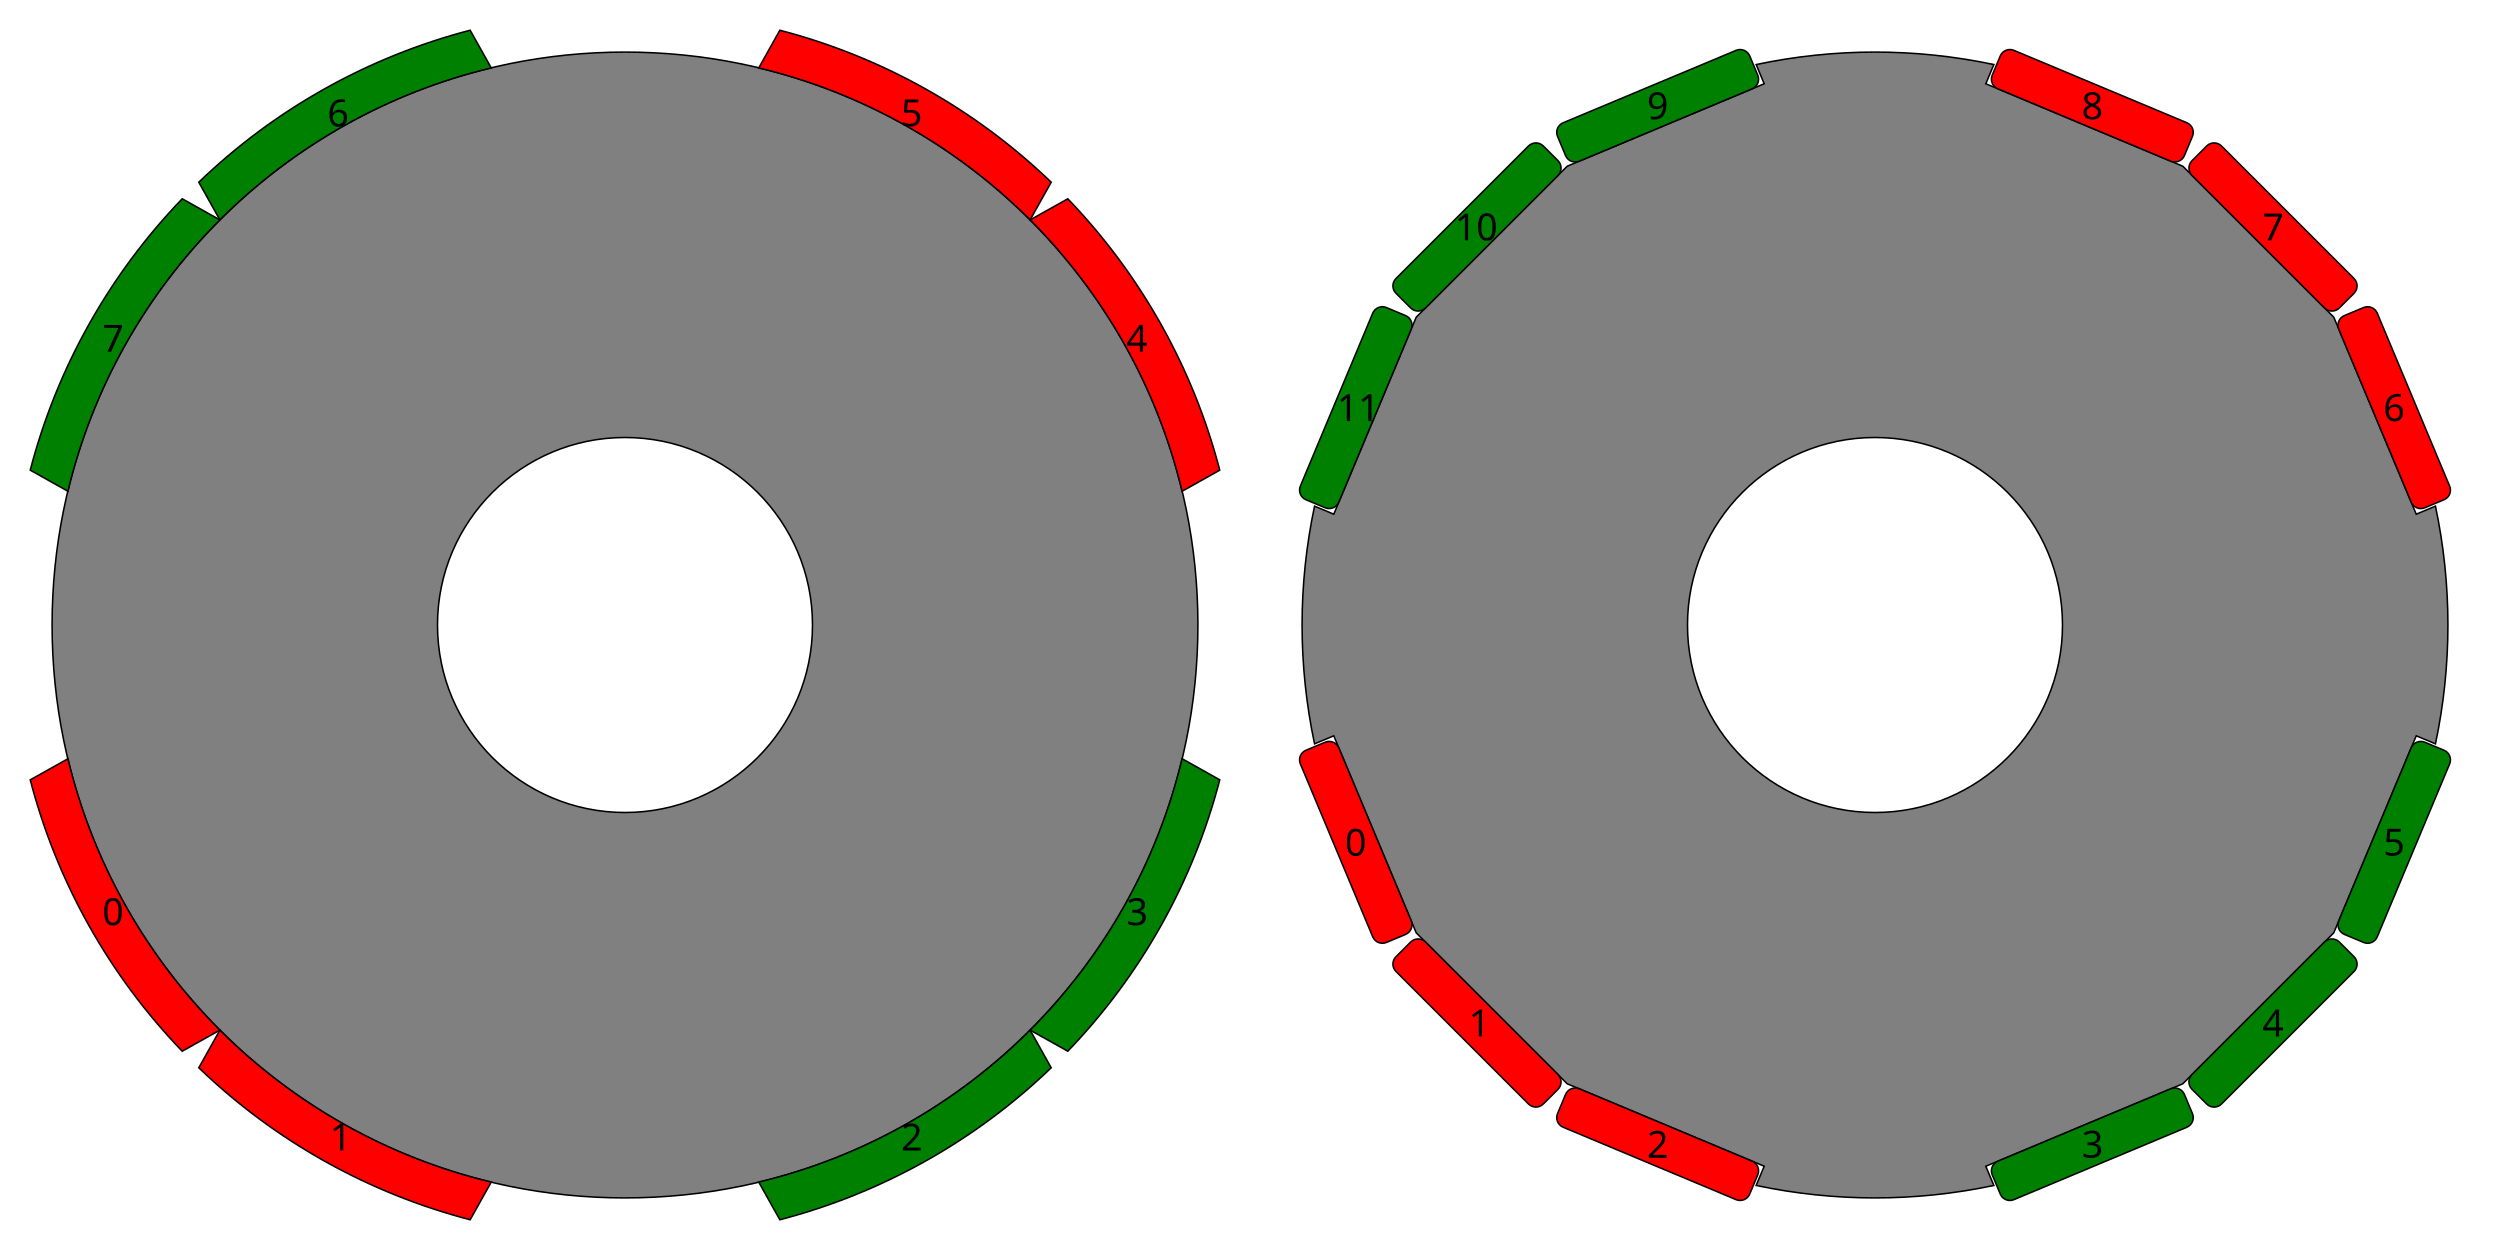
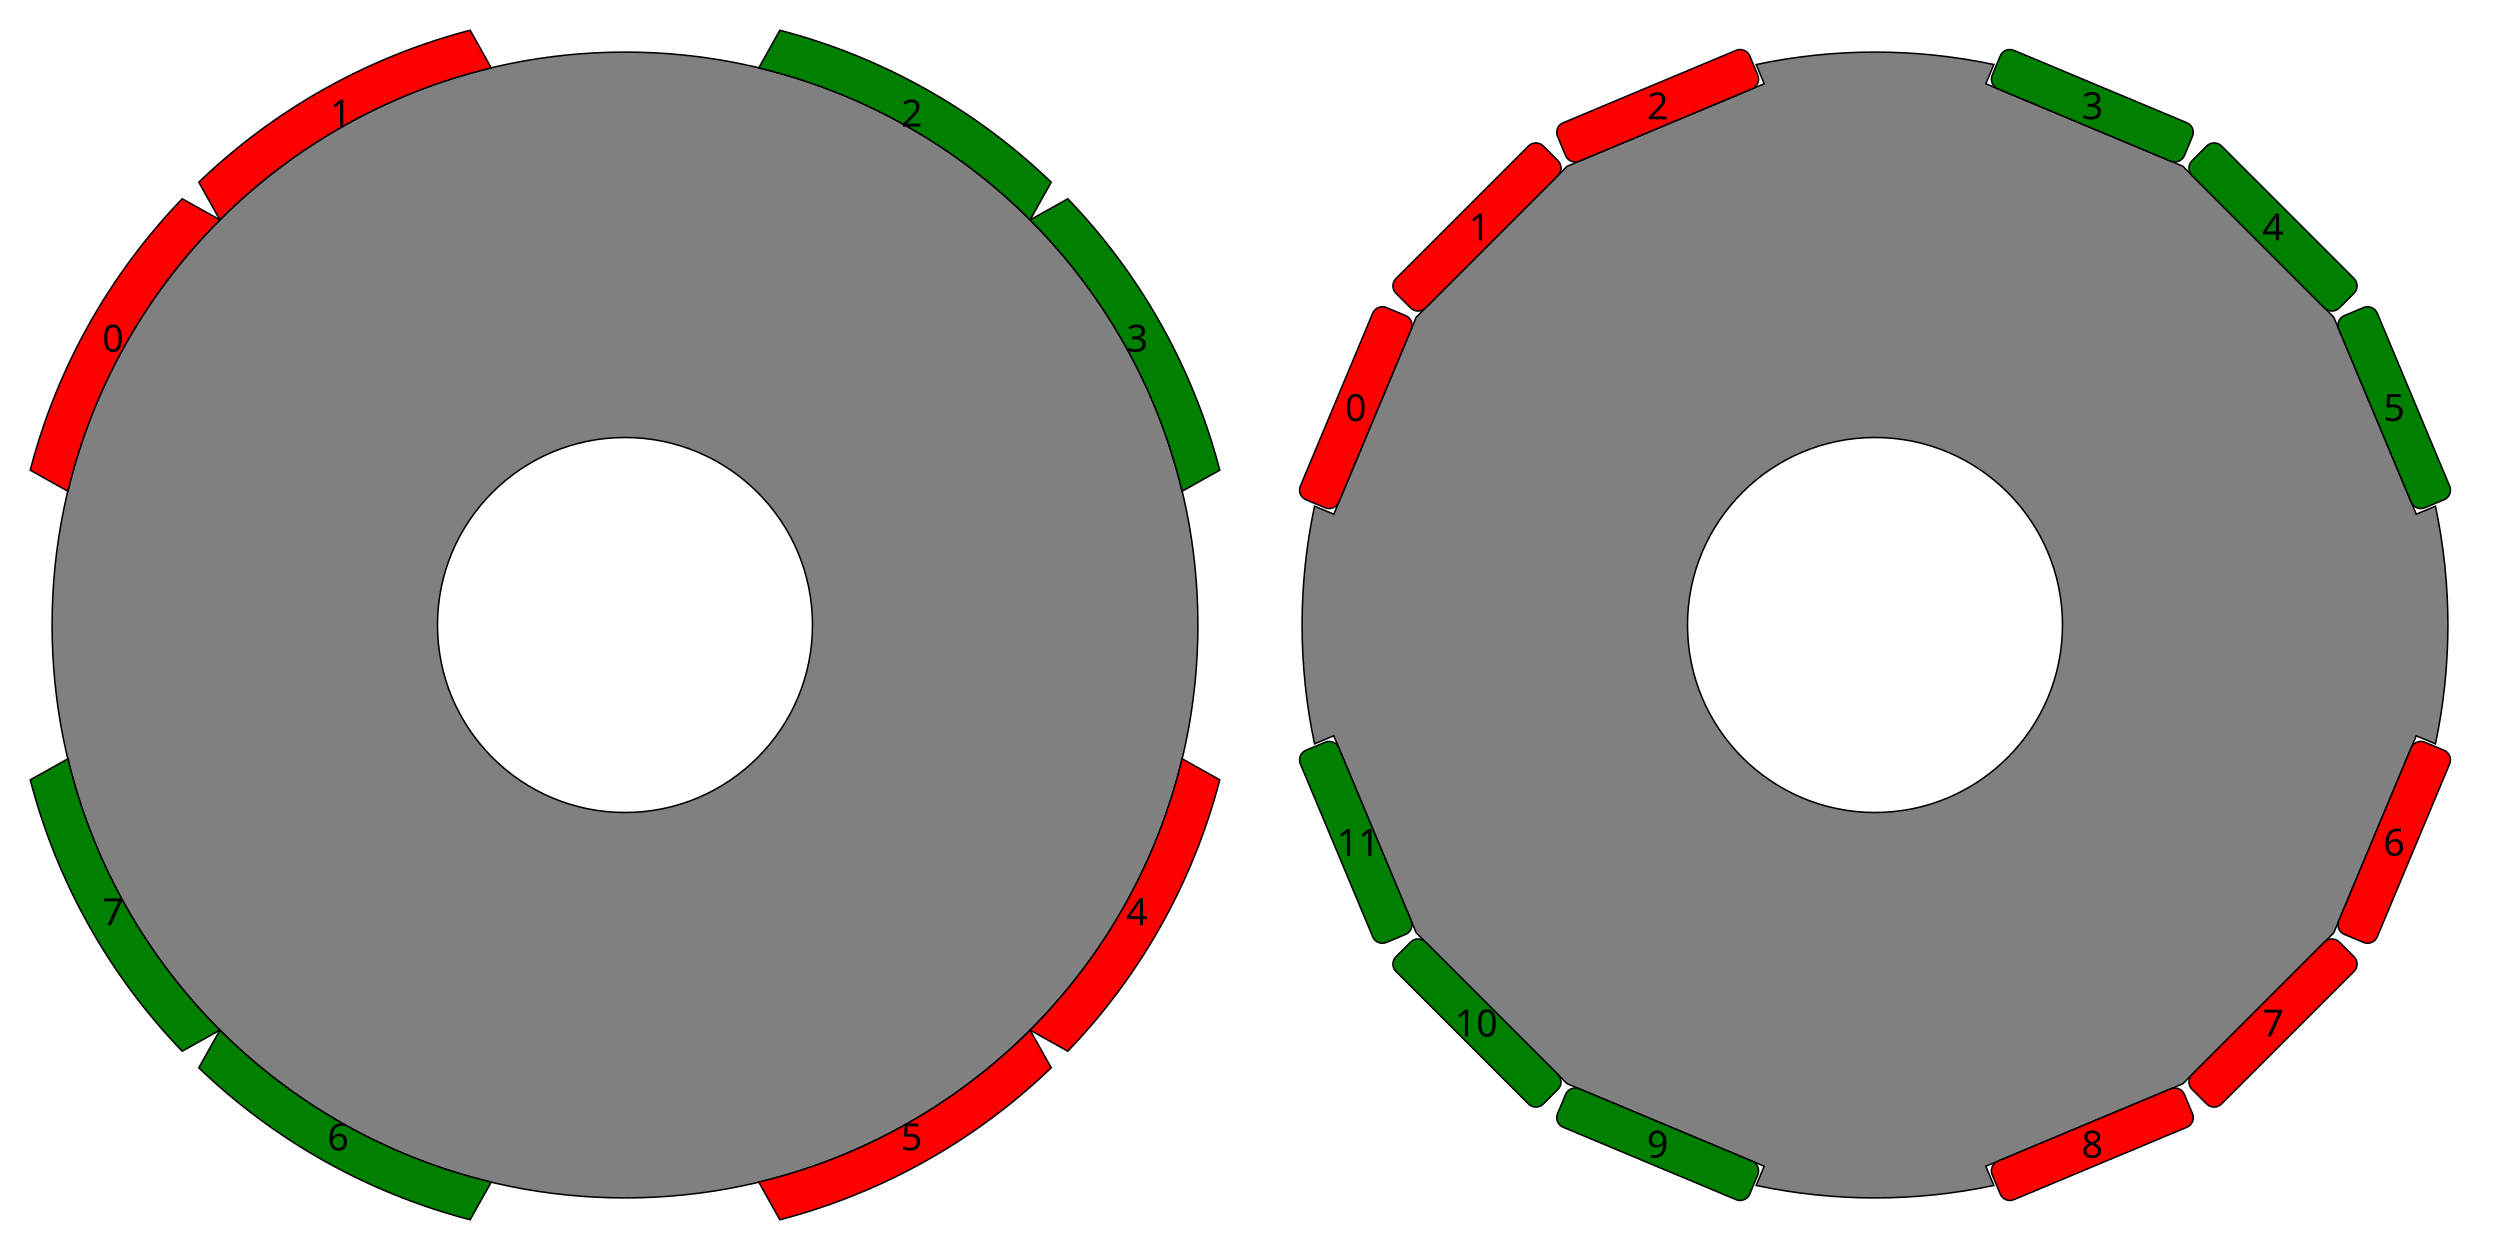
<svg xmlns="http://www.w3.org/2000/svg" xmlns:xlink="http://www.w3.org/1999/xlink" width="800" height="400" viewBox="0 0 800 400">
  <defs>
    <g>
      <g id="glyph-0-0">
        <path d="M 6.281 -4.297 C 6.281 -3.379 6.18 -2.586 5.984 -1.922 C 5.797 -1.266 5.492 -0.758 5.078 -0.406 C 4.66 -0.051 4.109 0.125 3.422 0.125 C 2.453 0.125 1.738 -0.266 1.281 -1.047 C 0.82 -1.828 0.594 -2.91 0.594 -4.297 C 0.594 -5.223 0.688 -6.016 0.875 -6.672 C 1.062 -7.328 1.363 -7.828 1.781 -8.172 C 2.195 -8.523 2.742 -8.703 3.422 -8.703 C 4.379 -8.703 5.094 -8.316 5.562 -7.547 C 6.039 -6.773 6.281 -5.691 6.281 -4.297 Z M 1.641 -4.297 C 1.641 -3.117 1.773 -2.238 2.047 -1.656 C 2.316 -1.07 2.773 -0.781 3.422 -0.781 C 4.055 -0.781 4.508 -1.066 4.781 -1.641 C 5.062 -2.223 5.203 -3.109 5.203 -4.297 C 5.203 -5.461 5.062 -6.336 4.781 -6.922 C 4.508 -7.504 4.055 -7.797 3.422 -7.797 C 2.773 -7.797 2.316 -7.504 2.047 -6.922 C 1.773 -6.336 1.641 -5.461 1.641 -4.297 Z M 1.641 -4.297 " />
      </g>
      <g id="glyph-0-1">
        <path d="M 4.266 0 L 3.234 0 L 3.234 -5.984 C 3.234 -6.328 3.234 -6.602 3.234 -6.812 C 3.242 -7.02 3.258 -7.238 3.281 -7.469 C 3.145 -7.332 3.023 -7.223 2.922 -7.141 C 2.816 -7.055 2.688 -6.941 2.531 -6.797 L 1.625 -6.062 L 1.062 -6.766 L 3.391 -8.562 L 4.266 -8.562 Z M 4.266 0 " />
      </g>
      <g id="glyph-0-2">
        <path d="M 6.234 0 L 0.578 0 L 0.578 -0.875 L 2.812 -3.141 C 3.25 -3.578 3.613 -3.961 3.906 -4.297 C 4.207 -4.629 4.43 -4.957 4.578 -5.281 C 4.734 -5.602 4.812 -5.957 4.812 -6.344 C 4.812 -6.82 4.672 -7.18 4.391 -7.422 C 4.109 -7.66 3.742 -7.781 3.297 -7.781 C 2.879 -7.781 2.516 -7.707 2.203 -7.562 C 1.891 -7.426 1.566 -7.227 1.234 -6.969 L 0.672 -7.688 C 1.004 -7.957 1.391 -8.191 1.828 -8.391 C 2.266 -8.586 2.754 -8.688 3.297 -8.688 C 4.098 -8.688 4.727 -8.484 5.188 -8.078 C 5.656 -7.672 5.891 -7.113 5.891 -6.406 C 5.891 -5.957 5.797 -5.535 5.609 -5.141 C 5.43 -4.754 5.176 -4.367 4.844 -3.984 C 4.52 -3.609 4.141 -3.203 3.703 -2.766 L 1.906 -1.016 L 1.906 -0.953 L 6.234 -0.953 Z M 6.234 0 " />
      </g>
      <g id="glyph-0-3">
        <path d="M 5.922 -6.562 C 5.922 -5.988 5.758 -5.531 5.438 -5.188 C 5.113 -4.852 4.68 -4.629 4.141 -4.516 L 4.141 -4.469 C 4.828 -4.383 5.336 -4.164 5.672 -3.812 C 6.016 -3.457 6.188 -3 6.188 -2.438 C 6.188 -1.938 6.066 -1.492 5.828 -1.109 C 5.598 -0.723 5.238 -0.422 4.75 -0.203 C 4.27 0.016 3.648 0.125 2.891 0.125 C 2.441 0.125 2.023 0.086 1.641 0.016 C 1.254 -0.047 0.891 -0.164 0.547 -0.344 L 0.547 -1.328 C 0.898 -1.148 1.285 -1.008 1.703 -0.906 C 2.117 -0.812 2.52 -0.766 2.906 -0.766 C 3.676 -0.766 4.227 -0.914 4.562 -1.219 C 4.906 -1.52 5.078 -1.93 5.078 -2.453 C 5.078 -2.992 4.863 -3.379 4.438 -3.609 C 4.02 -3.848 3.43 -3.969 2.672 -3.969 L 1.844 -3.969 L 1.844 -4.875 L 2.688 -4.875 C 3.395 -4.875 3.93 -5.02 4.297 -5.312 C 4.66 -5.613 4.844 -6.004 4.844 -6.484 C 4.844 -6.898 4.703 -7.223 4.422 -7.453 C 4.141 -7.68 3.758 -7.797 3.281 -7.797 C 2.812 -7.797 2.41 -7.727 2.078 -7.594 C 1.754 -7.457 1.43 -7.285 1.109 -7.078 L 0.594 -7.797 C 0.895 -8.035 1.27 -8.242 1.719 -8.422 C 2.176 -8.598 2.691 -8.688 3.266 -8.688 C 4.16 -8.688 4.828 -8.484 5.266 -8.078 C 5.703 -7.68 5.922 -7.176 5.922 -6.562 Z M 5.922 -6.562 " />
      </g>
      <g id="glyph-0-4">
        <path d="M 6.625 -1.938 L 5.375 -1.938 L 5.375 0 L 4.359 0 L 4.359 -1.938 L 0.25 -1.938 L 0.25 -2.844 L 4.281 -8.609 L 5.375 -8.609 L 5.375 -2.891 L 6.625 -2.891 Z M 4.359 -5.594 C 4.359 -6.008 4.363 -6.363 4.375 -6.656 C 4.395 -6.945 4.41 -7.223 4.422 -7.484 L 4.375 -7.484 C 4.301 -7.336 4.219 -7.176 4.125 -7 C 4.031 -6.82 3.941 -6.672 3.859 -6.547 L 1.281 -2.891 L 4.359 -2.891 Z M 4.359 -5.594 " />
      </g>
      <g id="glyph-0-5">
        <path d="M 3.297 -5.25 C 4.18 -5.25 4.883 -5.031 5.406 -4.594 C 5.926 -4.156 6.188 -3.535 6.188 -2.734 C 6.188 -1.848 5.898 -1.148 5.328 -0.641 C 4.766 -0.129 3.977 0.125 2.969 0.125 C 2.531 0.125 2.117 0.082 1.734 0 C 1.348 -0.082 1.02 -0.195 0.75 -0.344 L 0.75 -1.344 C 1.039 -1.164 1.391 -1.023 1.797 -0.922 C 2.211 -0.828 2.609 -0.781 2.984 -0.781 C 3.617 -0.781 4.129 -0.93 4.516 -1.234 C 4.898 -1.535 5.094 -2 5.094 -2.625 C 5.094 -3.188 4.922 -3.617 4.578 -3.922 C 4.234 -4.223 3.691 -4.375 2.953 -4.375 C 2.723 -4.375 2.461 -4.352 2.172 -4.312 C 1.891 -4.27 1.66 -4.227 1.484 -4.188 L 0.953 -4.531 L 1.281 -8.562 L 5.578 -8.562 L 5.578 -7.609 L 2.188 -7.609 L 1.984 -5.125 C 2.117 -5.145 2.301 -5.172 2.531 -5.203 C 2.758 -5.234 3.016 -5.25 3.297 -5.25 Z M 3.297 -5.25 " />
      </g>
      <g id="glyph-0-6">
        <path d="M 0.656 -3.656 C 0.656 -4.27 0.707 -4.875 0.812 -5.469 C 0.926 -6.07 1.125 -6.613 1.406 -7.094 C 1.695 -7.582 2.098 -7.969 2.609 -8.25 C 3.117 -8.539 3.773 -8.688 4.578 -8.688 C 4.754 -8.688 4.941 -8.676 5.141 -8.656 C 5.348 -8.645 5.516 -8.617 5.641 -8.578 L 5.641 -7.688 C 5.492 -7.727 5.332 -7.758 5.156 -7.781 C 4.977 -7.812 4.797 -7.828 4.609 -7.828 C 4.055 -7.828 3.594 -7.734 3.219 -7.547 C 2.852 -7.359 2.566 -7.102 2.359 -6.781 C 2.148 -6.469 1.992 -6.102 1.891 -5.688 C 1.797 -5.27 1.738 -4.828 1.719 -4.359 L 1.781 -4.359 C 1.969 -4.641 2.223 -4.875 2.547 -5.062 C 2.879 -5.258 3.301 -5.359 3.812 -5.359 C 4.562 -5.359 5.16 -5.133 5.609 -4.688 C 6.066 -4.238 6.297 -3.598 6.297 -2.766 C 6.297 -1.867 6.051 -1.16 5.562 -0.641 C 5.07 -0.129 4.41 0.125 3.578 0.125 C 3.035 0.125 2.539 -0.008 2.094 -0.281 C 1.656 -0.562 1.305 -0.977 1.047 -1.531 C 0.785 -2.094 0.656 -2.801 0.656 -3.656 Z M 3.562 -0.766 C 4.062 -0.766 4.469 -0.926 4.781 -1.25 C 5.094 -1.57 5.25 -2.078 5.25 -2.766 C 5.25 -3.305 5.109 -3.734 4.828 -4.047 C 4.555 -4.367 4.145 -4.531 3.594 -4.531 C 3.219 -4.531 2.891 -4.453 2.609 -4.297 C 2.336 -4.141 2.125 -3.941 1.969 -3.703 C 1.812 -3.461 1.734 -3.219 1.734 -2.969 C 1.734 -2.625 1.801 -2.281 1.938 -1.938 C 2.07 -1.594 2.273 -1.312 2.547 -1.094 C 2.816 -0.875 3.156 -0.766 3.562 -0.766 Z M 3.562 -0.766 " />
      </g>
      <g id="glyph-0-7">
        <path d="M 1.625 0 L 5.141 -7.609 L 0.531 -7.609 L 0.531 -8.562 L 6.281 -8.562 L 6.281 -7.75 L 2.797 0 Z M 1.625 0 " />
      </g>
      <g id="glyph-0-8">
        <path d="M 3.422 -8.688 C 4.172 -8.688 4.785 -8.508 5.266 -8.156 C 5.742 -7.801 5.984 -7.297 5.984 -6.641 C 5.984 -6.297 5.91 -5.992 5.766 -5.734 C 5.617 -5.484 5.422 -5.258 5.172 -5.062 C 4.922 -4.863 4.648 -4.688 4.359 -4.531 C 4.711 -4.363 5.031 -4.172 5.312 -3.953 C 5.602 -3.742 5.832 -3.5 6 -3.219 C 6.176 -2.945 6.266 -2.613 6.266 -2.219 C 6.266 -1.5 6.008 -0.926 5.5 -0.5 C 4.988 -0.082 4.305 0.125 3.453 0.125 C 2.535 0.125 1.828 -0.078 1.328 -0.484 C 0.836 -0.891 0.594 -1.457 0.594 -2.188 C 0.594 -2.57 0.672 -2.91 0.828 -3.203 C 0.992 -3.492 1.211 -3.742 1.484 -3.953 C 1.754 -4.16 2.047 -4.332 2.359 -4.469 C 1.941 -4.719 1.586 -5.008 1.297 -5.344 C 1.004 -5.688 0.859 -6.117 0.859 -6.641 C 0.859 -7.086 0.969 -7.457 1.188 -7.75 C 1.414 -8.051 1.723 -8.281 2.109 -8.438 C 2.492 -8.602 2.93 -8.688 3.422 -8.688 Z M 3.406 -7.844 C 2.969 -7.844 2.602 -7.734 2.312 -7.516 C 2.031 -7.305 1.891 -7 1.891 -6.594 C 1.891 -6.301 1.957 -6.055 2.094 -5.859 C 2.238 -5.66 2.43 -5.488 2.672 -5.344 C 2.91 -5.207 3.176 -5.07 3.469 -4.938 C 3.883 -5.113 4.234 -5.328 4.516 -5.578 C 4.797 -5.828 4.938 -6.164 4.938 -6.594 C 4.938 -7 4.797 -7.305 4.516 -7.516 C 4.242 -7.734 3.875 -7.844 3.406 -7.844 Z M 1.625 -2.172 C 1.625 -1.754 1.77 -1.406 2.062 -1.125 C 2.363 -0.852 2.82 -0.719 3.438 -0.719 C 4.02 -0.719 4.461 -0.852 4.766 -1.125 C 5.078 -1.406 5.234 -1.766 5.234 -2.203 C 5.234 -2.617 5.066 -2.961 4.734 -3.234 C 4.41 -3.516 3.977 -3.758 3.438 -3.969 L 3.234 -4.047 C 2.711 -3.816 2.312 -3.555 2.031 -3.266 C 1.758 -2.973 1.625 -2.609 1.625 -2.172 Z M 1.625 -2.172 " />
      </g>
      <g id="glyph-0-9">
        <path d="M 6.234 -4.906 C 6.234 -4.289 6.18 -3.688 6.078 -3.094 C 5.973 -2.5 5.773 -1.957 5.484 -1.469 C 5.203 -0.988 4.801 -0.602 4.281 -0.312 C 3.77 -0.02 3.109 0.125 2.297 0.125 C 2.141 0.125 1.953 0.113 1.734 0.094 C 1.523 0.07 1.352 0.039 1.219 0 L 1.219 -0.906 C 1.531 -0.801 1.883 -0.75 2.281 -0.75 C 2.844 -0.75 3.305 -0.836 3.672 -1.016 C 4.035 -1.203 4.32 -1.453 4.531 -1.766 C 4.75 -2.086 4.906 -2.457 5 -2.875 C 5.094 -3.289 5.148 -3.734 5.172 -4.203 L 5.094 -4.203 C 4.926 -3.93 4.676 -3.695 4.344 -3.5 C 4.008 -3.301 3.582 -3.203 3.062 -3.203 C 2.32 -3.203 1.723 -3.426 1.266 -3.875 C 0.816 -4.332 0.594 -4.973 0.594 -5.797 C 0.594 -6.398 0.707 -6.914 0.938 -7.344 C 1.164 -7.77 1.484 -8.098 1.891 -8.328 C 2.305 -8.566 2.789 -8.688 3.344 -8.688 C 3.883 -8.688 4.375 -8.547 4.812 -8.266 C 5.25 -7.992 5.594 -7.578 5.844 -7.016 C 6.102 -6.461 6.234 -5.758 6.234 -4.906 Z M 3.344 -7.797 C 2.844 -7.797 2.43 -7.629 2.109 -7.297 C 1.797 -6.973 1.641 -6.477 1.641 -5.812 C 1.641 -5.258 1.773 -4.82 2.047 -4.5 C 2.316 -4.188 2.727 -4.031 3.281 -4.031 C 3.664 -4.031 4 -4.109 4.281 -4.266 C 4.562 -4.422 4.781 -4.617 4.938 -4.859 C 5.094 -5.098 5.172 -5.348 5.172 -5.609 C 5.172 -5.953 5.102 -6.289 4.969 -6.625 C 4.832 -6.957 4.629 -7.234 4.359 -7.453 C 4.086 -7.68 3.75 -7.797 3.344 -7.797 Z M 3.344 -7.797 " />
      </g>
    </g>
  </defs>
  <rect x="-80" y="-40" width="960" height="480" fill="rgb(100%, 100%, 100%)" fill-opacity="1" />
  <path fill-rule="evenodd" fill="rgb(50%, 50%, 50%)" fill-opacity="1" stroke-width="0.5" stroke-linecap="round" stroke-linejoin="miter" stroke="rgb(0%, 0%, 0%)" stroke-opacity="1" stroke-miterlimit="10" d="M 383.332 200 C 383.332 301.254 301.254 383.332 200 383.332 C 98.746 383.332 16.668 301.254 16.668 200 C 16.668 98.746 98.746 16.668 200 16.668 C 301.254 16.668 383.332 98.746 383.332 200 Z M 260 200 C 260 233.137 233.137 260 200 260 C 166.863 260 140 233.137 140 200 C 140 166.863 166.863 140 200 140 C 233.137 140 260 166.863 260 200 Z M 260 200 " />
-   <path fill-rule="evenodd" fill="rgb(100%, 0%, 0%)" fill-opacity="1" stroke-width="0.5" stroke-linecap="round" stroke-linejoin="miter" stroke="rgb(0%, 0%, 0%)" stroke-opacity="1" stroke-miterlimit="10" d="M 70.363 329.637 C 46.457 305.727 29.625 275.676 21.73 242.797 L 9.676 249.551 C 18.176 282.188 34.922 312.09 58.309 336.387 Z M 70.363 329.637 " />
+   <path fill-rule="evenodd" fill="rgb(100%, 0%, 0%)" fill-opacity="1" stroke-width="0.5" stroke-linecap="round" stroke-linejoin="miter" stroke="rgb(0%, 0%, 0%)" stroke-opacity="1" stroke-miterlimit="10" d="M 70.363 70.363 C 46.457 94.273 29.625 124.324 21.73 157.203 L 9.676 150.449 C 18.176 117.812 34.922 87.91 58.309 63.613 Z M 70.363 70.363 " />
  <g fill="rgb(0%, 0%, 0%)" fill-opacity="1">
-     <use xlink:href="#glyph-0-0" x="32.73" y="296.043" />
+     <use xlink:href="#glyph-0-0" x="32.73" y="112.535" />
  </g>
-   <path fill-rule="evenodd" fill="rgb(100%, 0%, 0%)" fill-opacity="1" stroke-width="0.5" stroke-linecap="round" stroke-linejoin="miter" stroke="rgb(0%, 0%, 0%)" stroke-opacity="1" stroke-miterlimit="10" d="M 157.203 378.27 C 124.324 370.375 94.273 353.543 70.363 329.637 L 63.613 341.691 C 87.91 365.078 117.812 381.824 150.449 390.324 Z M 157.203 378.27 " />
+   <path fill-rule="evenodd" fill="rgb(100%, 0%, 0%)" fill-opacity="1" stroke-width="0.5" stroke-linecap="round" stroke-linejoin="miter" stroke="rgb(0%, 0%, 0%)" stroke-opacity="1" stroke-miterlimit="10" d="M 157.203 21.73 C 124.324 29.625 94.273 46.457 70.363 70.363 L 63.613 58.309 C 87.91 34.922 117.812 18.176 150.449 9.676 Z M 157.203 21.73 " />
  <g fill="rgb(0%, 0%, 0%)" fill-opacity="1">
-     <use xlink:href="#glyph-0-1" x="105.582" y="368.121" />
+     <use xlink:href="#glyph-0-1" x="105.582" y="40.445" />
  </g>
-   <path fill-rule="evenodd" fill="rgb(0%, 50%, 0%)" fill-opacity="1" stroke-width="0.5" stroke-linecap="round" stroke-linejoin="miter" stroke="rgb(0%, 0%, 0%)" stroke-opacity="1" stroke-miterlimit="10" d="M 329.637 329.637 C 305.727 353.543 275.676 370.375 242.797 378.27 L 249.551 390.324 C 282.188 381.824 312.09 365.078 336.387 341.691 Z M 329.637 329.637 " />
+   <path fill-rule="evenodd" fill="rgb(0%, 50%, 0%)" fill-opacity="1" stroke-width="0.5" stroke-linecap="round" stroke-linejoin="miter" stroke="rgb(0%, 0%, 0%)" stroke-opacity="1" stroke-miterlimit="10" d="M 329.637 70.363 C 305.727 46.457 275.676 29.625 242.797 21.73 L 249.551 9.676 C 282.188 18.176 312.09 34.922 336.387 58.309 Z M 329.637 70.363 " />
  <g fill="rgb(0%, 0%, 0%)" fill-opacity="1">
-     <use xlink:href="#glyph-0-2" x="288.348" y="368.184" />
+     <use xlink:href="#glyph-0-2" x="288.348" y="40.504" />
  </g>
-   <path fill-rule="evenodd" fill="rgb(0%, 50%, 0%)" fill-opacity="1" stroke-width="0.5" stroke-linecap="round" stroke-linejoin="miter" stroke="rgb(0%, 0%, 0%)" stroke-opacity="1" stroke-miterlimit="10" d="M 378.27 242.797 C 370.375 275.676 353.543 305.727 329.637 329.637 L 341.691 336.387 C 365.078 312.09 381.824 282.188 390.324 249.551 Z M 378.27 242.797 " />
+   <path fill-rule="evenodd" fill="rgb(0%, 50%, 0%)" fill-opacity="1" stroke-width="0.5" stroke-linecap="round" stroke-linejoin="miter" stroke="rgb(0%, 0%, 0%)" stroke-opacity="1" stroke-miterlimit="10" d="M 378.27 157.203 C 370.375 124.324 353.543 94.273 329.637 70.363 L 341.691 63.613 C 365.078 87.91 381.824 117.812 390.324 150.449 Z M 378.27 157.203 " />
  <g fill="rgb(0%, 0%, 0%)" fill-opacity="1">
-     <use xlink:href="#glyph-0-3" x="360.477" y="296.039" />
+     <use xlink:href="#glyph-0-3" x="360.477" y="112.531" />
  </g>
-   <path fill-rule="evenodd" fill="rgb(100%, 0%, 0%)" fill-opacity="1" stroke-width="0.5" stroke-linecap="round" stroke-linejoin="miter" stroke="rgb(0%, 0%, 0%)" stroke-opacity="1" stroke-miterlimit="10" d="M 329.637 70.363 C 353.543 94.273 370.375 124.324 378.27 157.203 L 390.324 150.449 C 381.824 117.812 365.078 87.91 341.691 63.613 Z M 329.637 70.363 " />
+   <path fill-rule="evenodd" fill="rgb(100%, 0%, 0%)" fill-opacity="1" stroke-width="0.5" stroke-linecap="round" stroke-linejoin="miter" stroke="rgb(0%, 0%, 0%)" stroke-opacity="1" stroke-miterlimit="10" d="M 329.637 329.637 C 353.543 305.727 370.375 275.676 378.27 242.797 L 390.324 249.551 C 381.824 282.188 365.078 312.09 341.691 336.387 Z M 329.637 329.637 " />
  <g fill="rgb(0%, 0%, 0%)" fill-opacity="1">
-     <use xlink:href="#glyph-0-4" x="360.398" y="112.555" />
+     <use xlink:href="#glyph-0-4" x="360.398" y="296.062" />
  </g>
-   <path fill-rule="evenodd" fill="rgb(100%, 0%, 0%)" fill-opacity="1" stroke-width="0.5" stroke-linecap="round" stroke-linejoin="miter" stroke="rgb(0%, 0%, 0%)" stroke-opacity="1" stroke-miterlimit="10" d="M 242.797 21.73 C 275.676 29.625 305.727 46.457 329.637 70.363 L 336.387 58.309 C 312.09 34.922 282.188 18.176 249.551 9.676 Z M 242.797 21.73 " />
+   <path fill-rule="evenodd" fill="rgb(100%, 0%, 0%)" fill-opacity="1" stroke-width="0.5" stroke-linecap="round" stroke-linejoin="miter" stroke="rgb(0%, 0%, 0%)" stroke-opacity="1" stroke-miterlimit="10" d="M 242.797 378.27 C 275.676 370.375 305.727 353.543 329.637 329.637 L 336.387 341.691 C 312.09 365.078 282.188 381.824 249.551 390.324 Z M 242.797 378.27 " />
  <g fill="rgb(0%, 0%, 0%)" fill-opacity="1">
-     <use xlink:href="#glyph-0-5" x="288.285" y="40.387" />
+     <use xlink:href="#glyph-0-5" x="288.285" y="368.062" />
  </g>
-   <path fill-rule="evenodd" fill="rgb(0%, 50%, 0%)" fill-opacity="1" stroke-width="0.5" stroke-linecap="round" stroke-linejoin="miter" stroke="rgb(0%, 0%, 0%)" stroke-opacity="1" stroke-miterlimit="10" d="M 70.363 70.363 C 94.273 46.457 124.324 29.625 157.203 21.73 L 150.449 9.676 C 117.812 18.176 87.91 34.922 63.613 58.309 Z M 70.363 70.363 " />
+   <path fill-rule="evenodd" fill="rgb(0%, 50%, 0%)" fill-opacity="1" stroke-width="0.5" stroke-linecap="round" stroke-linejoin="miter" stroke="rgb(0%, 0%, 0%)" stroke-opacity="1" stroke-miterlimit="10" d="M 70.363 329.637 C 94.273 353.543 124.324 370.375 157.203 378.27 L 150.449 390.324 C 117.812 381.824 87.91 365.078 63.613 341.691 Z M 70.363 329.637 " />
  <g fill="rgb(0%, 0%, 0%)" fill-opacity="1">
-     <use xlink:href="#glyph-0-6" x="104.766" y="40.445" />
+     <use xlink:href="#glyph-0-6" x="104.766" y="368.121" />
  </g>
-   <path fill-rule="evenodd" fill="rgb(0%, 50%, 0%)" fill-opacity="1" stroke-width="0.5" stroke-linecap="round" stroke-linejoin="miter" stroke="rgb(0%, 0%, 0%)" stroke-opacity="1" stroke-miterlimit="10" d="M 21.73 157.203 C 29.625 124.324 46.457 94.273 70.363 70.363 L 58.309 63.613 C 34.922 87.91 18.176 117.812 9.676 150.449 Z M 21.73 157.203 " />
+   <path fill-rule="evenodd" fill="rgb(0%, 50%, 0%)" fill-opacity="1" stroke-width="0.5" stroke-linecap="round" stroke-linejoin="miter" stroke="rgb(0%, 0%, 0%)" stroke-opacity="1" stroke-miterlimit="10" d="M 21.73 242.797 C 29.625 275.676 46.457 305.727 70.363 329.637 L 58.309 336.387 C 34.922 312.09 18.176 282.188 9.676 249.551 Z M 21.73 242.797 " />
  <g fill="rgb(0%, 0%, 0%)" fill-opacity="1">
-     <use xlink:href="#glyph-0-7" x="32.762" y="112.531" />
+     <use xlink:href="#glyph-0-7" x="32.762" y="296.039" />
  </g>
  <path fill-rule="evenodd" fill="rgb(50%, 50%, 50%)" fill-opacity="1" stroke-width="0.5" stroke-linecap="round" stroke-linejoin="miter" stroke="rgb(0%, 0%, 0%)" stroke-opacity="1" stroke-miterlimit="10" d="M 779.344 238.031 L 773.195 235.457 L 746.812 298.492 L 698.492 346.812 L 635.457 373.195 L 638.031 379.344 C 612.957 384.664 587.043 384.664 561.969 379.344 L 564.543 373.195 L 501.508 346.812 L 453.188 298.492 L 426.805 235.457 L 420.656 238.031 C 415.336 212.957 415.336 187.043 420.656 161.969 L 426.805 164.543 L 453.188 101.508 L 501.508 53.188 L 564.543 26.805 L 561.969 20.656 C 587.043 15.336 612.957 15.336 638.031 20.656 L 635.457 26.805 L 698.492 53.188 L 746.812 101.508 L 773.195 164.543 L 779.344 161.969 C 784.664 187.043 784.664 212.957 779.344 238.031 Z M 660 200 C 660 233.137 633.137 260 600 260 C 566.863 260 540 233.137 540 200 C 540 166.863 566.863 140 600 140 C 633.137 140 660 166.863 660 200 Z M 660 200 " />
-   <path fill-rule="evenodd" fill="rgb(100%, 0%, 0%)" fill-opacity="1" stroke-width="0.5" stroke-linecap="round" stroke-linejoin="miter" stroke="rgb(0%, 0%, 0%)" stroke-opacity="1" stroke-miterlimit="10" d="M 449.793 299.012 C 451.492 298.301 452.293 296.348 451.582 294.648 L 428.414 239.301 C 427.703 237.602 425.75 236.801 424.051 237.512 L 417.902 240.086 C 416.203 240.797 415.402 242.75 416.113 244.449 L 439.281 299.797 C 439.992 301.496 441.945 302.297 443.645 301.586 Z M 449.793 299.012 " />
+   <path fill-rule="evenodd" fill="rgb(100%, 0%, 0%)" fill-opacity="1" stroke-width="0.5" stroke-linecap="round" stroke-linejoin="miter" stroke="rgb(0%, 0%, 0%)" stroke-opacity="1" stroke-miterlimit="10" d="M 449.793 100.988 C 451.492 101.699 452.293 103.652 451.582 105.352 L 428.414 160.699 C 427.703 162.398 425.75 163.199 424.051 162.488 L 417.902 159.914 C 416.203 159.203 415.402 157.25 416.113 155.551 L 439.281 100.203 C 439.992 98.504 441.945 97.703 443.645 98.414 Z M 449.793 100.988 " />
  <g fill="rgb(0%, 0%, 0%)" fill-opacity="1">
-     <use xlink:href="#glyph-0-0" x="430.414" y="273.84" />
+     <use xlink:href="#glyph-0-0" x="430.414" y="134.742" />
  </g>
-   <path fill-rule="evenodd" fill="rgb(100%, 0%, 0%)" fill-opacity="1" stroke-width="0.5" stroke-linecap="round" stroke-linejoin="miter" stroke="rgb(0%, 0%, 0%)" stroke-opacity="1" stroke-miterlimit="10" d="M 498.562 348.578 C 499.863 347.277 499.863 345.168 498.562 343.863 L 456.137 301.438 C 454.832 300.137 452.723 300.137 451.422 301.438 L 446.707 306.152 C 445.406 307.453 445.406 309.562 446.707 310.867 L 489.133 353.293 C 490.438 354.594 492.547 354.594 493.848 353.293 Z M 498.562 348.578 " />
+   <path fill-rule="evenodd" fill="rgb(100%, 0%, 0%)" fill-opacity="1" stroke-width="0.5" stroke-linecap="round" stroke-linejoin="miter" stroke="rgb(0%, 0%, 0%)" stroke-opacity="1" stroke-miterlimit="10" d="M 498.562 51.422 C 499.863 52.723 499.863 54.832 498.562 56.137 L 456.137 98.562 C 454.832 99.863 452.723 99.863 451.422 98.562 L 446.707 93.848 C 445.406 92.547 445.406 90.438 446.707 89.133 L 489.133 46.707 C 490.438 45.406 492.547 45.406 493.848 46.707 Z M 498.562 51.422 " />
  <g fill="rgb(0%, 0%, 0%)" fill-opacity="1">
-     <use xlink:href="#glyph-0-1" x="469.973" y="331.648" />
+     <use xlink:href="#glyph-0-1" x="469.973" y="76.918" />
  </g>
-   <path fill-rule="evenodd" fill="rgb(100%, 0%, 0%)" fill-opacity="1" stroke-width="0.5" stroke-linecap="round" stroke-linejoin="miter" stroke="rgb(0%, 0%, 0%)" stroke-opacity="1" stroke-miterlimit="10" d="M 562.488 375.949 C 563.199 374.25 562.398 372.297 560.699 371.586 L 505.352 348.418 C 503.652 347.707 501.699 348.508 500.988 350.207 L 498.414 356.355 C 497.703 358.055 498.504 360.008 500.203 360.719 L 555.551 383.887 C 557.25 384.598 559.203 383.797 559.914 382.098 Z M 562.488 375.949 " />
+   <path fill-rule="evenodd" fill="rgb(100%, 0%, 0%)" fill-opacity="1" stroke-width="0.5" stroke-linecap="round" stroke-linejoin="miter" stroke="rgb(0%, 0%, 0%)" stroke-opacity="1" stroke-miterlimit="10" d="M 562.488 24.051 C 563.199 25.75 562.398 27.703 560.699 28.414 L 505.352 51.582 C 503.652 52.293 501.699 51.492 500.988 49.793 L 498.414 43.645 C 497.703 41.945 498.504 39.992 500.203 39.281 L 555.551 16.113 C 557.25 15.402 559.203 16.203 559.914 17.902 Z M 562.488 24.051 " />
  <g fill="rgb(0%, 0%, 0%)" fill-opacity="1">
-     <use xlink:href="#glyph-0-2" x="527.043" y="370.496" />
+     <use xlink:href="#glyph-0-2" x="527.043" y="38.191" />
  </g>
-   <path fill-rule="evenodd" fill="rgb(0%, 50%, 0%)" fill-opacity="1" stroke-width="0.5" stroke-linecap="round" stroke-linejoin="miter" stroke="rgb(0%, 0%, 0%)" stroke-opacity="1" stroke-miterlimit="10" d="M 699.012 350.207 C 698.301 348.508 696.348 347.707 694.648 348.418 L 639.301 371.586 C 637.602 372.297 636.801 374.25 637.512 375.949 L 640.086 382.098 C 640.797 383.797 642.75 384.598 644.449 383.887 L 699.797 360.719 C 701.496 360.008 702.297 358.055 701.586 356.355 Z M 699.012 350.207 " />
+   <path fill-rule="evenodd" fill="rgb(0%, 50%, 0%)" fill-opacity="1" stroke-width="0.5" stroke-linecap="round" stroke-linejoin="miter" stroke="rgb(0%, 0%, 0%)" stroke-opacity="1" stroke-miterlimit="10" d="M 699.012 49.793 C 698.301 51.492 696.348 52.293 694.648 51.582 L 639.301 28.414 C 637.602 27.703 636.801 25.75 637.512 24.051 L 640.086 17.902 C 640.797 16.203 642.75 15.402 644.449 16.113 L 699.797 39.281 C 701.496 39.992 702.297 41.945 701.586 43.645 Z M 699.012 49.793 " />
  <g fill="rgb(0%, 0%, 0%)" fill-opacity="1">
-     <use xlink:href="#glyph-0-3" x="666.188" y="370.438" />
+     <use xlink:href="#glyph-0-3" x="666.188" y="38.133" />
  </g>
-   <path fill-rule="evenodd" fill="rgb(0%, 50%, 0%)" fill-opacity="1" stroke-width="0.5" stroke-linecap="round" stroke-linejoin="miter" stroke="rgb(0%, 0%, 0%)" stroke-opacity="1" stroke-miterlimit="10" d="M 748.578 301.438 C 747.277 300.137 745.168 300.137 743.863 301.438 L 701.438 343.863 C 700.137 345.168 700.137 347.277 701.438 348.578 L 706.152 353.293 C 707.453 354.594 709.562 354.594 710.867 353.293 L 753.293 310.867 C 754.594 309.562 754.594 307.453 753.293 306.152 Z M 748.578 301.438 " />
+   <path fill-rule="evenodd" fill="rgb(0%, 50%, 0%)" fill-opacity="1" stroke-width="0.5" stroke-linecap="round" stroke-linejoin="miter" stroke="rgb(0%, 0%, 0%)" stroke-opacity="1" stroke-miterlimit="10" d="M 748.578 98.562 C 747.277 99.863 745.168 99.863 743.863 98.562 L 701.438 56.137 C 700.137 54.832 700.137 52.723 701.438 51.422 L 706.152 46.707 C 707.453 45.406 709.562 45.406 710.867 46.707 L 753.293 89.133 C 754.594 90.438 754.594 92.547 753.293 93.848 Z M 748.578 98.562 " />
  <g fill="rgb(0%, 0%, 0%)" fill-opacity="1">
-     <use xlink:href="#glyph-0-4" x="723.926" y="331.672" />
+     <use xlink:href="#glyph-0-4" x="723.926" y="76.941" />
  </g>
-   <path fill-rule="evenodd" fill="rgb(0%, 50%, 0%)" fill-opacity="1" stroke-width="0.5" stroke-linecap="round" stroke-linejoin="miter" stroke="rgb(0%, 0%, 0%)" stroke-opacity="1" stroke-miterlimit="10" d="M 775.949 237.512 C 774.25 236.801 772.297 237.602 771.586 239.301 L 748.418 294.648 C 747.707 296.348 748.508 298.301 750.207 299.012 L 756.355 301.586 C 758.055 302.297 760.008 301.496 760.719 299.797 L 783.887 244.449 C 784.598 242.75 783.797 240.797 782.098 240.086 Z M 775.949 237.512 " />
+   <path fill-rule="evenodd" fill="rgb(0%, 50%, 0%)" fill-opacity="1" stroke-width="0.5" stroke-linecap="round" stroke-linejoin="miter" stroke="rgb(0%, 0%, 0%)" stroke-opacity="1" stroke-miterlimit="10" d="M 775.949 162.488 C 774.25 163.199 772.297 162.398 771.586 160.699 L 748.418 105.352 C 747.707 103.652 748.508 101.699 750.207 100.988 L 756.355 98.414 C 758.055 97.703 760.008 98.504 760.719 100.203 L 783.887 155.551 C 784.598 157.25 783.797 159.203 782.098 159.914 Z M 775.949 162.488 " />
  <g fill="rgb(0%, 0%, 0%)" fill-opacity="1">
-     <use xlink:href="#glyph-0-5" x="762.684" y="273.773" />
+     <use xlink:href="#glyph-0-5" x="762.684" y="134.676" />
  </g>
-   <path fill-rule="evenodd" fill="rgb(100%, 0%, 0%)" fill-opacity="1" stroke-width="0.5" stroke-linecap="round" stroke-linejoin="miter" stroke="rgb(0%, 0%, 0%)" stroke-opacity="1" stroke-miterlimit="10" d="M 750.207 100.988 C 748.508 101.699 747.707 103.652 748.418 105.352 L 771.586 160.699 C 772.297 162.398 774.25 163.199 775.949 162.488 L 782.098 159.914 C 783.797 159.203 784.598 157.25 783.887 155.551 L 760.719 100.203 C 760.008 98.504 758.055 97.703 756.355 98.414 Z M 750.207 100.988 " />
+   <path fill-rule="evenodd" fill="rgb(100%, 0%, 0%)" fill-opacity="1" stroke-width="0.5" stroke-linecap="round" stroke-linejoin="miter" stroke="rgb(0%, 0%, 0%)" stroke-opacity="1" stroke-miterlimit="10" d="M 750.207 299.012 C 748.508 298.301 747.707 296.348 748.418 294.648 L 771.586 239.301 C 772.297 237.602 774.25 236.801 775.949 237.512 L 782.098 240.086 C 783.797 240.797 784.598 242.75 783.887 244.449 L 760.719 299.797 C 760.008 301.496 758.055 302.297 756.355 301.586 Z M 750.207 299.012 " />
  <g fill="rgb(0%, 0%, 0%)" fill-opacity="1">
-     <use xlink:href="#glyph-0-6" x="762.672" y="134.734" />
+     <use xlink:href="#glyph-0-6" x="762.672" y="273.832" />
  </g>
-   <path fill-rule="evenodd" fill="rgb(100%, 0%, 0%)" fill-opacity="1" stroke-width="0.5" stroke-linecap="round" stroke-linejoin="miter" stroke="rgb(0%, 0%, 0%)" stroke-opacity="1" stroke-miterlimit="10" d="M 701.438 51.422 C 700.137 52.723 700.137 54.832 701.438 56.137 L 743.863 98.562 C 745.168 99.863 747.277 99.863 748.578 98.562 L 753.293 93.848 C 754.594 92.547 754.594 90.438 753.293 89.133 L 710.867 46.707 C 709.562 45.406 707.453 45.406 706.152 46.707 Z M 701.438 51.422 " />
+   <path fill-rule="evenodd" fill="rgb(100%, 0%, 0%)" fill-opacity="1" stroke-width="0.5" stroke-linecap="round" stroke-linejoin="miter" stroke="rgb(0%, 0%, 0%)" stroke-opacity="1" stroke-miterlimit="10" d="M 701.438 348.578 C 700.137 347.277 700.137 345.168 701.438 343.863 L 743.863 301.438 C 745.168 300.137 747.277 300.137 748.578 301.438 L 753.293 306.152 C 754.594 307.453 754.594 309.562 753.293 310.867 L 710.867 353.293 C 709.562 354.594 707.453 354.594 706.152 353.293 Z M 701.438 348.578 " />
  <g fill="rgb(0%, 0%, 0%)" fill-opacity="1">
-     <use xlink:href="#glyph-0-7" x="723.965" y="76.918" />
+     <use xlink:href="#glyph-0-7" x="723.965" y="331.648" />
  </g>
-   <path fill-rule="evenodd" fill="rgb(100%, 0%, 0%)" fill-opacity="1" stroke-width="0.5" stroke-linecap="round" stroke-linejoin="miter" stroke="rgb(0%, 0%, 0%)" stroke-opacity="1" stroke-miterlimit="10" d="M 637.512 24.051 C 636.801 25.75 637.602 27.703 639.301 28.414 L 694.648 51.582 C 696.348 52.293 698.301 51.492 699.012 49.793 L 701.586 43.645 C 702.297 41.945 701.496 39.992 699.797 39.281 L 644.449 16.113 C 642.75 15.402 640.797 16.203 640.086 17.902 Z M 637.512 24.051 " />
+   <path fill-rule="evenodd" fill="rgb(100%, 0%, 0%)" fill-opacity="1" stroke-width="0.5" stroke-linecap="round" stroke-linejoin="miter" stroke="rgb(0%, 0%, 0%)" stroke-opacity="1" stroke-miterlimit="10" d="M 637.512 375.949 C 636.801 374.25 637.602 372.297 639.301 371.586 L 694.648 348.418 C 696.348 347.707 698.301 348.508 699.012 350.207 L 701.586 356.355 C 702.297 358.055 701.496 360.008 699.797 360.719 L 644.449 383.887 C 642.75 384.598 640.797 383.797 640.086 382.098 Z M 637.512 375.949 " />
  <g fill="rgb(0%, 0%, 0%)" fill-opacity="1">
-     <use xlink:href="#glyph-0-8" x="666.121" y="38.133" />
+     <use xlink:href="#glyph-0-8" x="666.121" y="370.438" />
  </g>
-   <path fill-rule="evenodd" fill="rgb(0%, 50%, 0%)" fill-opacity="1" stroke-width="0.5" stroke-linecap="round" stroke-linejoin="miter" stroke="rgb(0%, 0%, 0%)" stroke-opacity="1" stroke-miterlimit="10" d="M 500.988 49.793 C 501.699 51.492 503.652 52.293 505.352 51.582 L 560.699 28.414 C 562.398 27.703 563.199 25.75 562.488 24.051 L 559.914 17.902 C 559.203 16.203 557.25 15.402 555.551 16.113 L 500.203 39.281 C 498.504 39.992 497.703 41.945 498.414 43.645 Z M 500.988 49.793 " />
+   <path fill-rule="evenodd" fill="rgb(0%, 50%, 0%)" fill-opacity="1" stroke-width="0.5" stroke-linecap="round" stroke-linejoin="miter" stroke="rgb(0%, 0%, 0%)" stroke-opacity="1" stroke-miterlimit="10" d="M 500.988 350.207 C 501.699 348.508 503.652 347.707 505.352 348.418 L 560.699 371.586 C 562.398 372.297 563.199 374.25 562.488 375.949 L 559.914 382.098 C 559.203 383.797 557.25 384.598 555.551 383.887 L 500.203 360.719 C 498.504 360.008 497.703 358.055 498.414 356.355 Z M 500.988 350.207 " />
  <g fill="rgb(0%, 0%, 0%)" fill-opacity="1">
-     <use xlink:href="#glyph-0-9" x="527.031" y="38.133" />
+     <use xlink:href="#glyph-0-9" x="527.031" y="370.438" />
  </g>
-   <path fill-rule="evenodd" fill="rgb(0%, 50%, 0%)" fill-opacity="1" stroke-width="0.5" stroke-linecap="round" stroke-linejoin="miter" stroke="rgb(0%, 0%, 0%)" stroke-opacity="1" stroke-miterlimit="10" d="M 451.422 98.562 C 452.723 99.863 454.832 99.863 456.137 98.562 L 498.562 56.137 C 499.863 54.832 499.863 52.723 498.562 51.422 L 493.848 46.707 C 492.547 45.406 490.438 45.406 489.133 46.707 L 446.707 89.133 C 445.406 90.438 445.406 92.547 446.707 93.848 Z M 451.422 98.562 " />
+   <path fill-rule="evenodd" fill="rgb(0%, 50%, 0%)" fill-opacity="1" stroke-width="0.5" stroke-linecap="round" stroke-linejoin="miter" stroke="rgb(0%, 0%, 0%)" stroke-opacity="1" stroke-miterlimit="10" d="M 451.422 301.438 C 452.723 300.137 454.832 300.137 456.137 301.438 L 498.562 343.863 C 499.863 345.168 499.863 347.277 498.562 348.578 L 493.848 353.293 C 492.547 354.594 490.438 354.594 489.133 353.293 L 446.707 310.867 C 445.406 309.562 445.406 307.453 446.707 306.152 Z M 451.422 301.438 " />
  <g fill="rgb(0%, 0%, 0%)" fill-opacity="1">
-     <use xlink:href="#glyph-0-1" x="465.531" y="76.926" />
-     <use xlink:href="#glyph-0-0" x="472.395" y="76.926" />
+     <use xlink:href="#glyph-0-1" x="465.531" y="331.656" />
+     <use xlink:href="#glyph-0-0" x="472.395" y="331.656" />
  </g>
-   <path fill-rule="evenodd" fill="rgb(0%, 50%, 0%)" fill-opacity="1" stroke-width="0.5" stroke-linecap="round" stroke-linejoin="miter" stroke="rgb(0%, 0%, 0%)" stroke-opacity="1" stroke-miterlimit="10" d="M 424.051 162.488 C 425.75 163.199 427.703 162.398 428.414 160.699 L 451.582 105.352 C 452.293 103.652 451.492 101.699 449.793 100.988 L 443.645 98.414 C 441.945 97.703 439.992 98.504 439.281 100.203 L 416.113 155.551 C 415.402 157.25 416.203 159.203 417.902 159.914 Z M 424.051 162.488 " />
+   <path fill-rule="evenodd" fill="rgb(0%, 50%, 0%)" fill-opacity="1" stroke-width="0.5" stroke-linecap="round" stroke-linejoin="miter" stroke="rgb(0%, 0%, 0%)" stroke-opacity="1" stroke-miterlimit="10" d="M 424.051 237.512 C 425.75 236.801 427.703 237.602 428.414 239.301 L 451.582 294.648 C 452.293 296.348 451.492 298.301 449.793 299.012 L 443.645 301.586 C 441.945 302.297 439.992 301.496 439.281 299.797 L 416.113 244.449 C 415.402 242.75 416.203 240.797 417.902 240.086 Z M 424.051 237.512 " />
  <g fill="rgb(0%, 0%, 0%)" fill-opacity="1">
-     <use xlink:href="#glyph-0-1" x="427.75" y="134.734" />
-     <use xlink:href="#glyph-0-1" x="434.614" y="134.734" />
+     <use xlink:href="#glyph-0-1" x="427.75" y="273.832" />
+     <use xlink:href="#glyph-0-1" x="434.614" y="273.832" />
  </g>
</svg>
